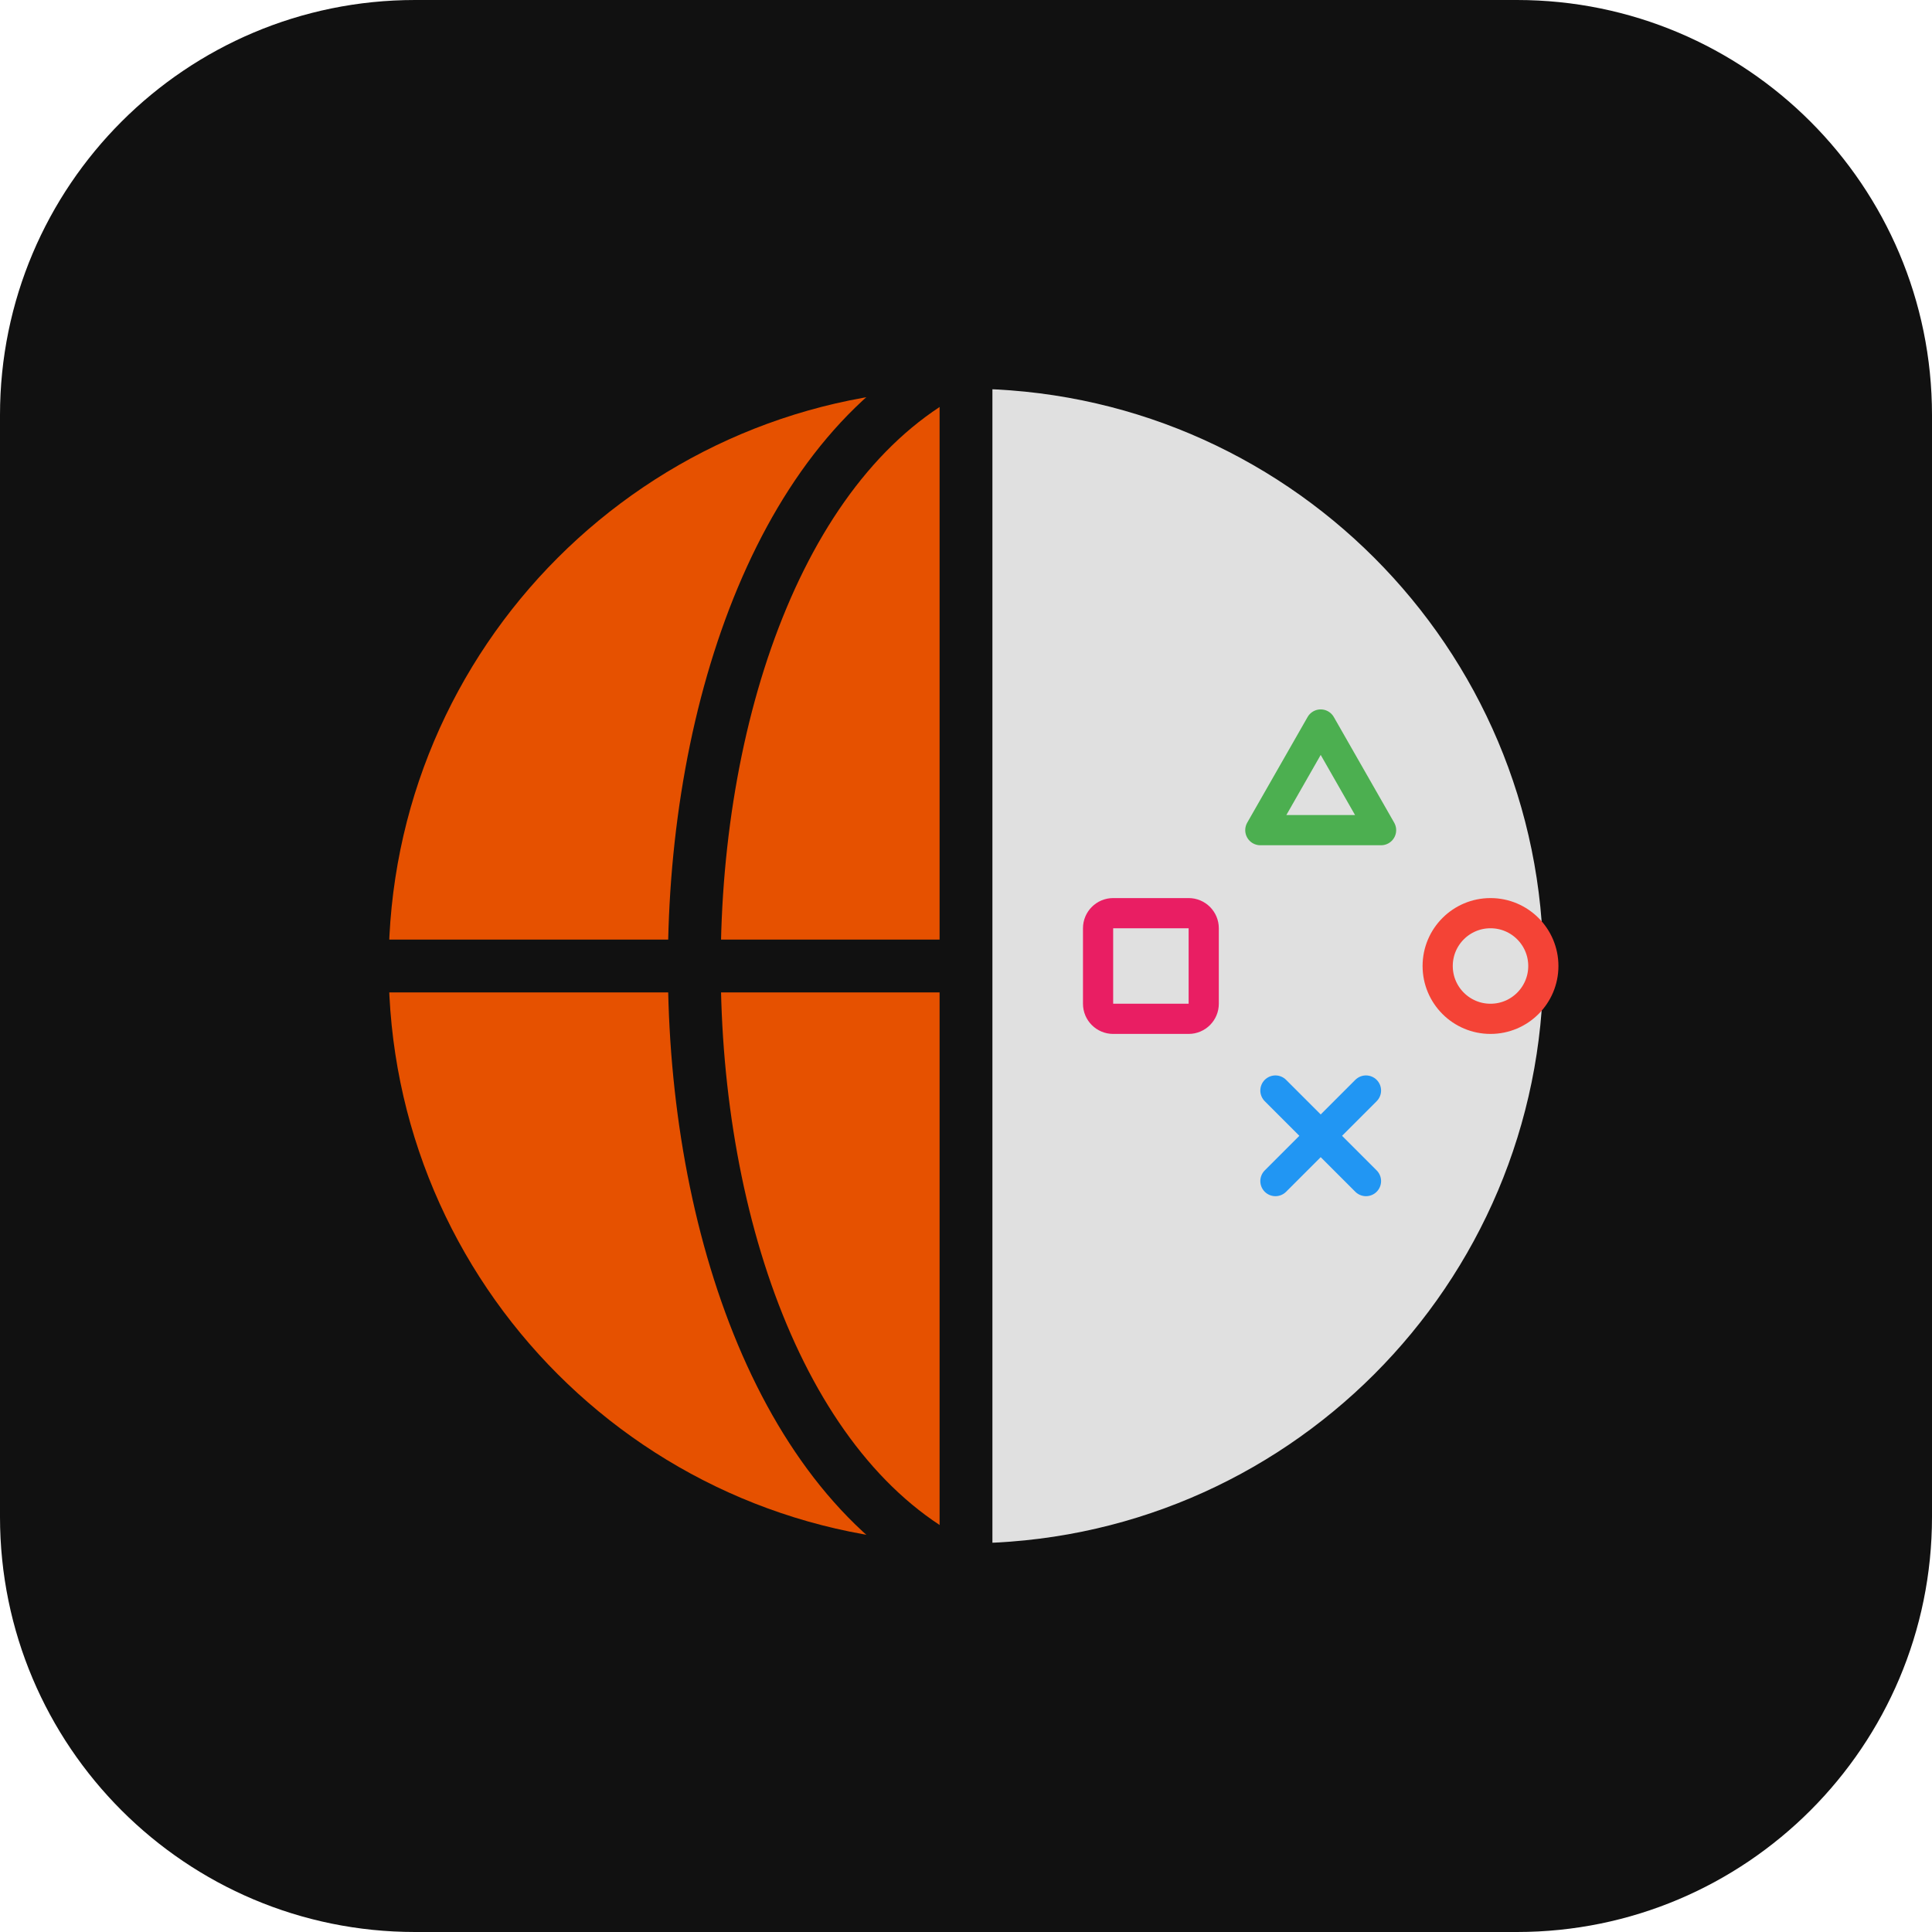
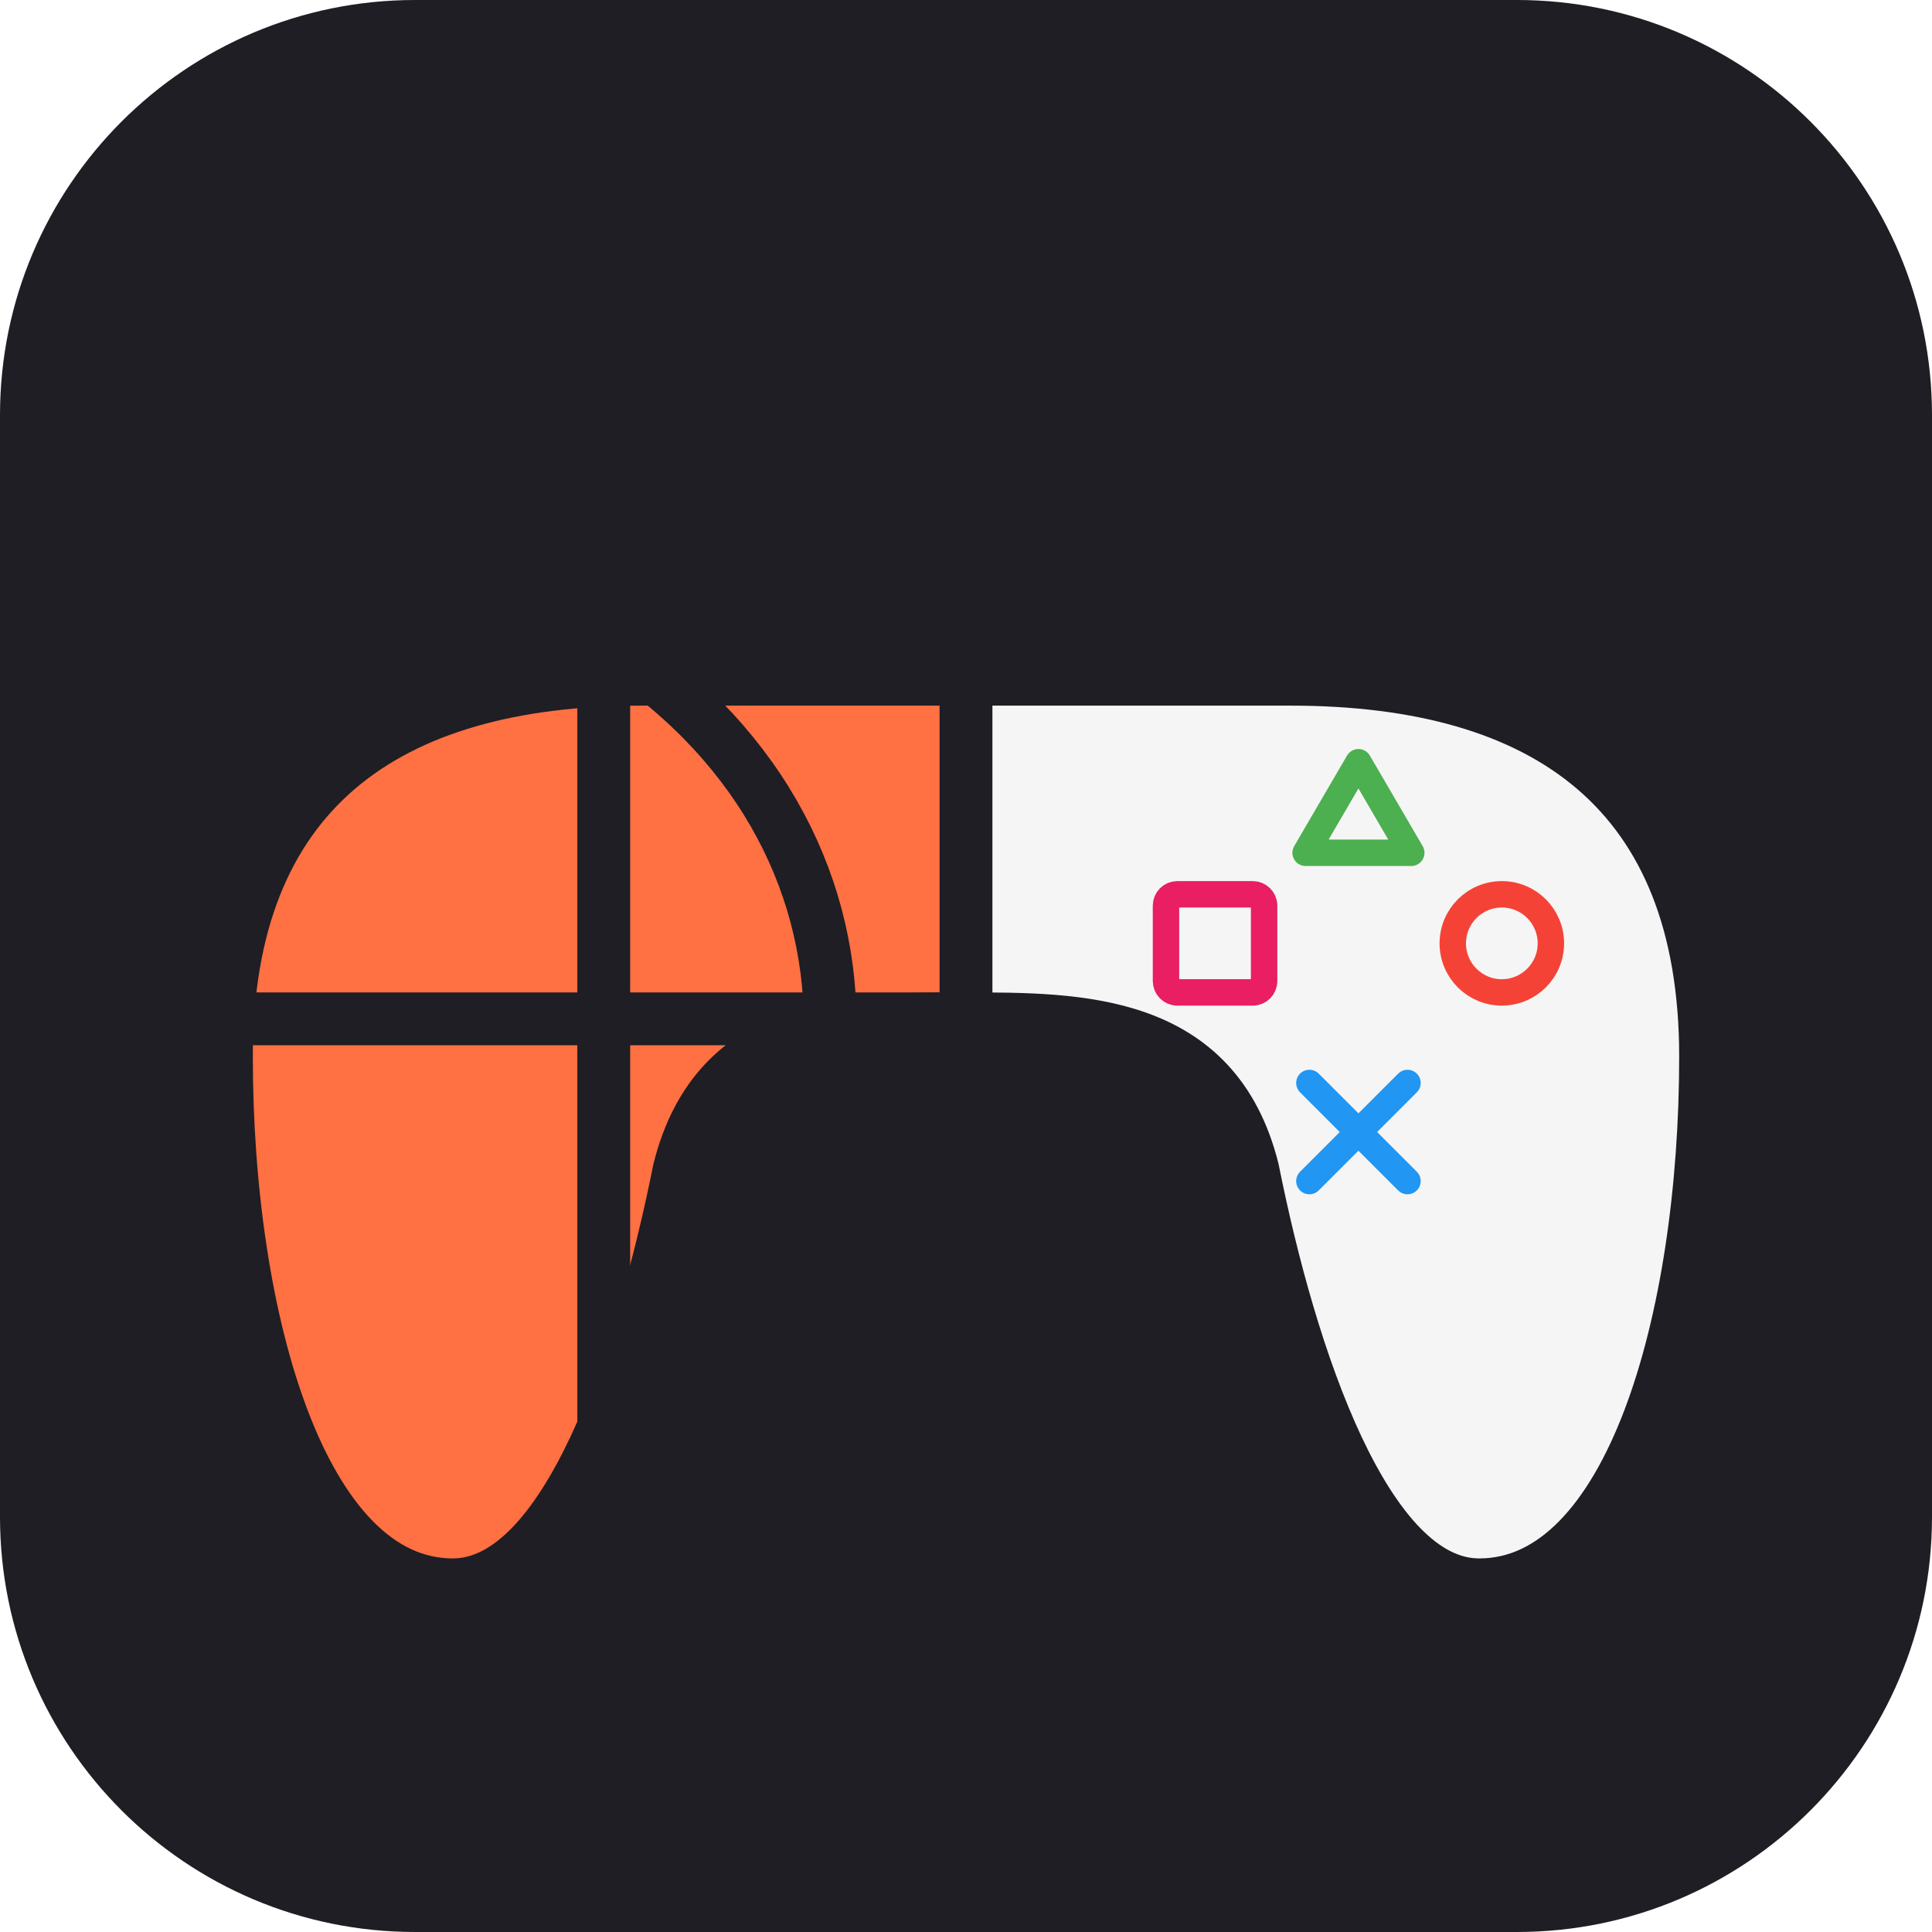
<svg xmlns="http://www.w3.org/2000/svg" viewBox="0 0 512 512">
-   <rect width="512" height="512" rx="110" fill="#111111" />
-   <g clip-path="url(#left-half)">
-     <circle cx="256" cy="256" r="160" fill="#E65100" />
-     <circle cx="256" cy="256" r="160" fill="none" stroke="#111111" stroke-width="14" />
-     <path d="M 256 96 C 160 140, 160 372, 256 416" fill="none" stroke="#111111" stroke-width="14" />
-     <line x1="96" y1="256" x2="256" y2="256" stroke="#111111" stroke-width="14" />
-   </g>
-   <g clip-path="url(#right-half)">
-     <circle cx="256" cy="256" r="160" fill="#E0E0E0" />
-     <circle cx="256" cy="256" r="160" fill="none" stroke="#111111" stroke-width="14" />
-     <polygon points="350,192 334,220 366,220" fill="none" stroke="#4CAF50" stroke-width="8" stroke-linejoin="round" />
-     <circle cx="395" cy="256" r="14" fill="none" stroke="#F44336" stroke-width="8" />
-     <path d="M 338 289 L 362 313 M 362 289 L 338 313" fill="none" stroke="#2196F3" stroke-width="8" stroke-linecap="round" />
-     <rect x="291" y="242" width="28" height="28" fill="none" stroke="#E91E63" stroke-width="8" rx="4" />
-   </g>
-   <line x1="256" y1="96" x2="256" y2="416" stroke="#111111" stroke-width="14" stroke-linecap="round" />
  <defs>
-     <clipPath id="left-half">
+     <path id="gamepad" d="M 170 180                   L 342 180                   C 410 180, 452 210, 452 280                   C 452 350, 432 420, 392 420                   C 362 420, 342 360, 332 310                   C 322 270, 286 270, 256 270                  C 226 270, 190 270, 180 310                  C 170 360, 150 420, 120 420                  C 80 420, 60 350, 60 280                  C 60 210, 102 180, 170 180 Z" />
+     <clipPath id="gamepad-clip">
+       <use href="#gamepad" />
+     </clipPath>
+     <clipPath id="left-clip">
      <rect x="0" y="0" width="256" height="512" />
    </clipPath>
-     <clipPath id="right-half">
-       <rect x="256" y="0" width="512" height="512" />
+     <clipPath id="right-clip">
+       <rect x="256" y="0" width="256" height="512" />
    </clipPath>
  </defs>
+   <rect width="512" height="512" rx="110" fill="#1E1E24" />
+   <g clip-path="url(#left-clip)">
+     <use href="#gamepad" fill="#FF7043" />
+     <g clip-path="url(#gamepad-clip)">
+       <line x1="0" y1="270" x2="256" y2="270" stroke="#1E1E24" stroke-width="14" />
+       <line x1="160" y1="0" x2="160" y2="512" stroke="#1E1E24" stroke-width="14" />
+       <path d="M 160 170 C 240 220, 240 320, 160 380" fill="none" stroke="#1E1E24" stroke-width="14" />
+     </g>
+   </g>
+   <g clip-path="url(#right-clip)">
+     <use href="#gamepad" fill="#F5F5F5" />
+     <polygon points="360,202 346,226 374,226" fill="none" stroke="#4CAF50" stroke-width="7" stroke-linejoin="round" />
+     <circle cx="398" cy="250" r="13" fill="none" stroke="#F44336" stroke-width="7" />
+     <path d="M 347 287 L 373 313 M 373 287 L 347 313" fill="none" stroke="#2196F3" stroke-width="7" stroke-linecap="round" />
+     <rect x="309" y="237" width="26" height="26" fill="none" stroke="#E91E63" stroke-width="7" rx="3" />
+   </g>
+   <use href="#gamepad" fill="none" stroke="#1E1E24" stroke-width="14" />
+   <line x1="256" y1="173" x2="256" y2="277" stroke="#1E1E24" stroke-width="14" stroke-linecap="round" />
</svg>
